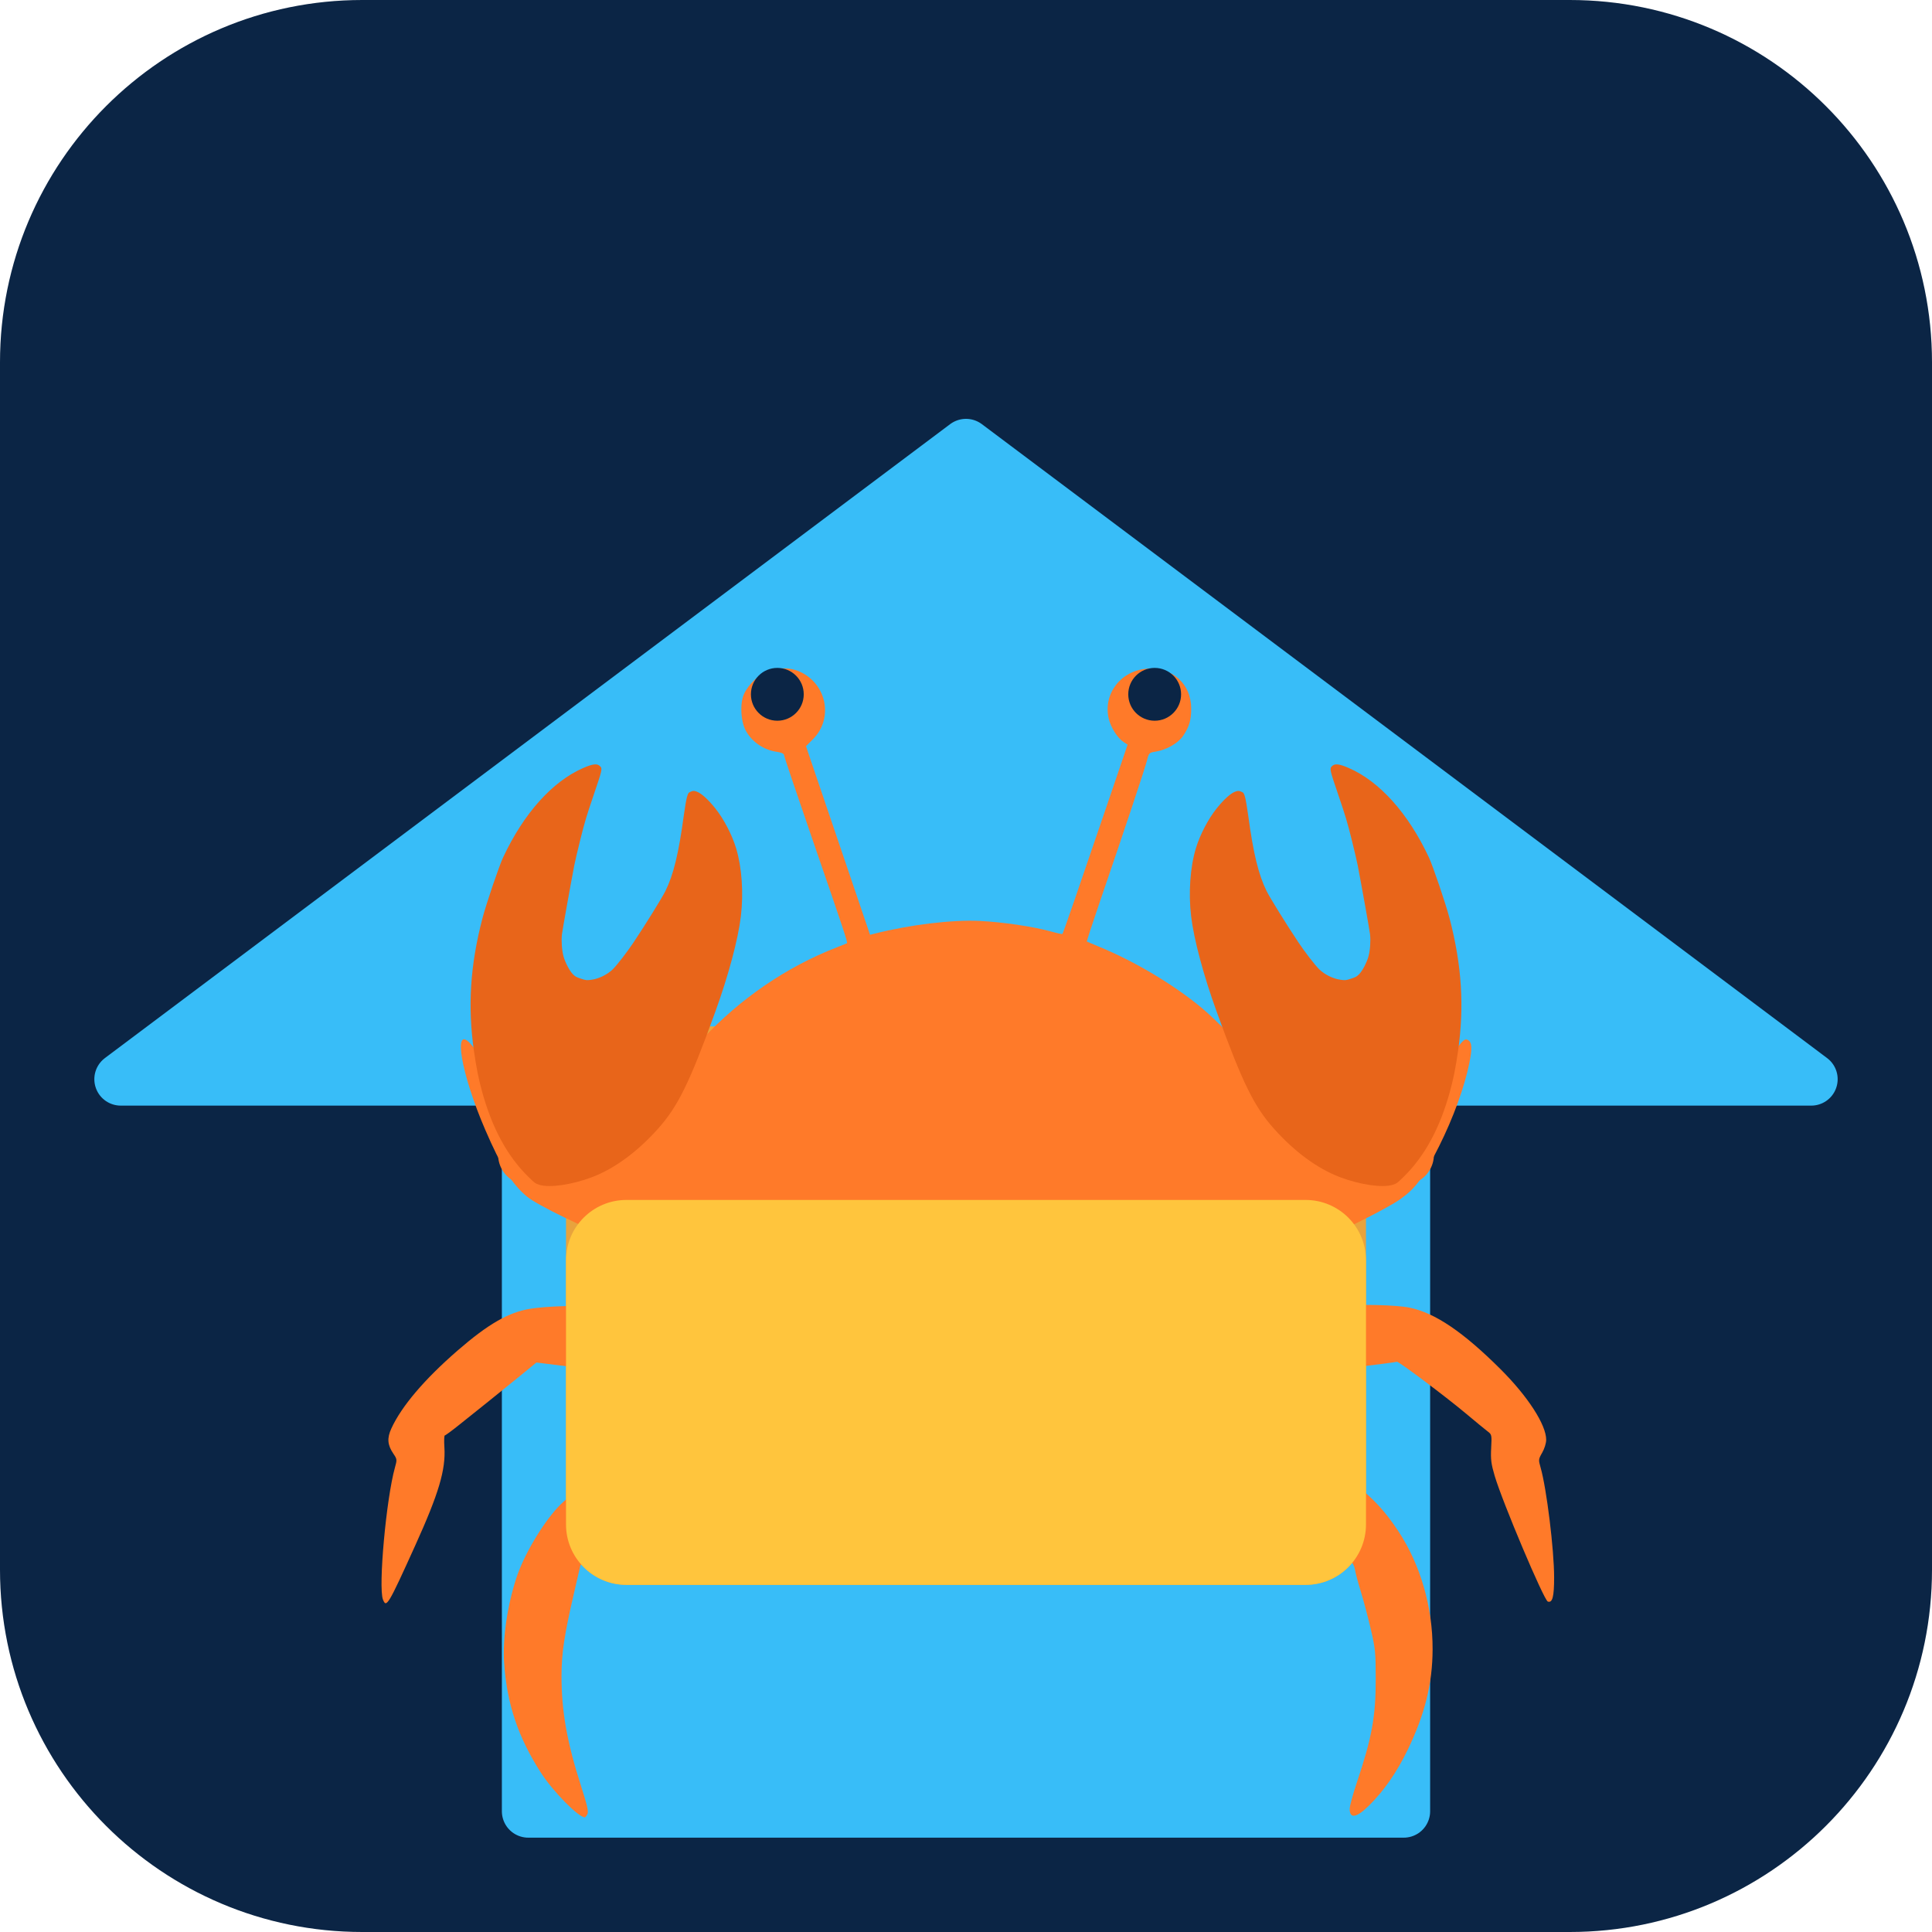
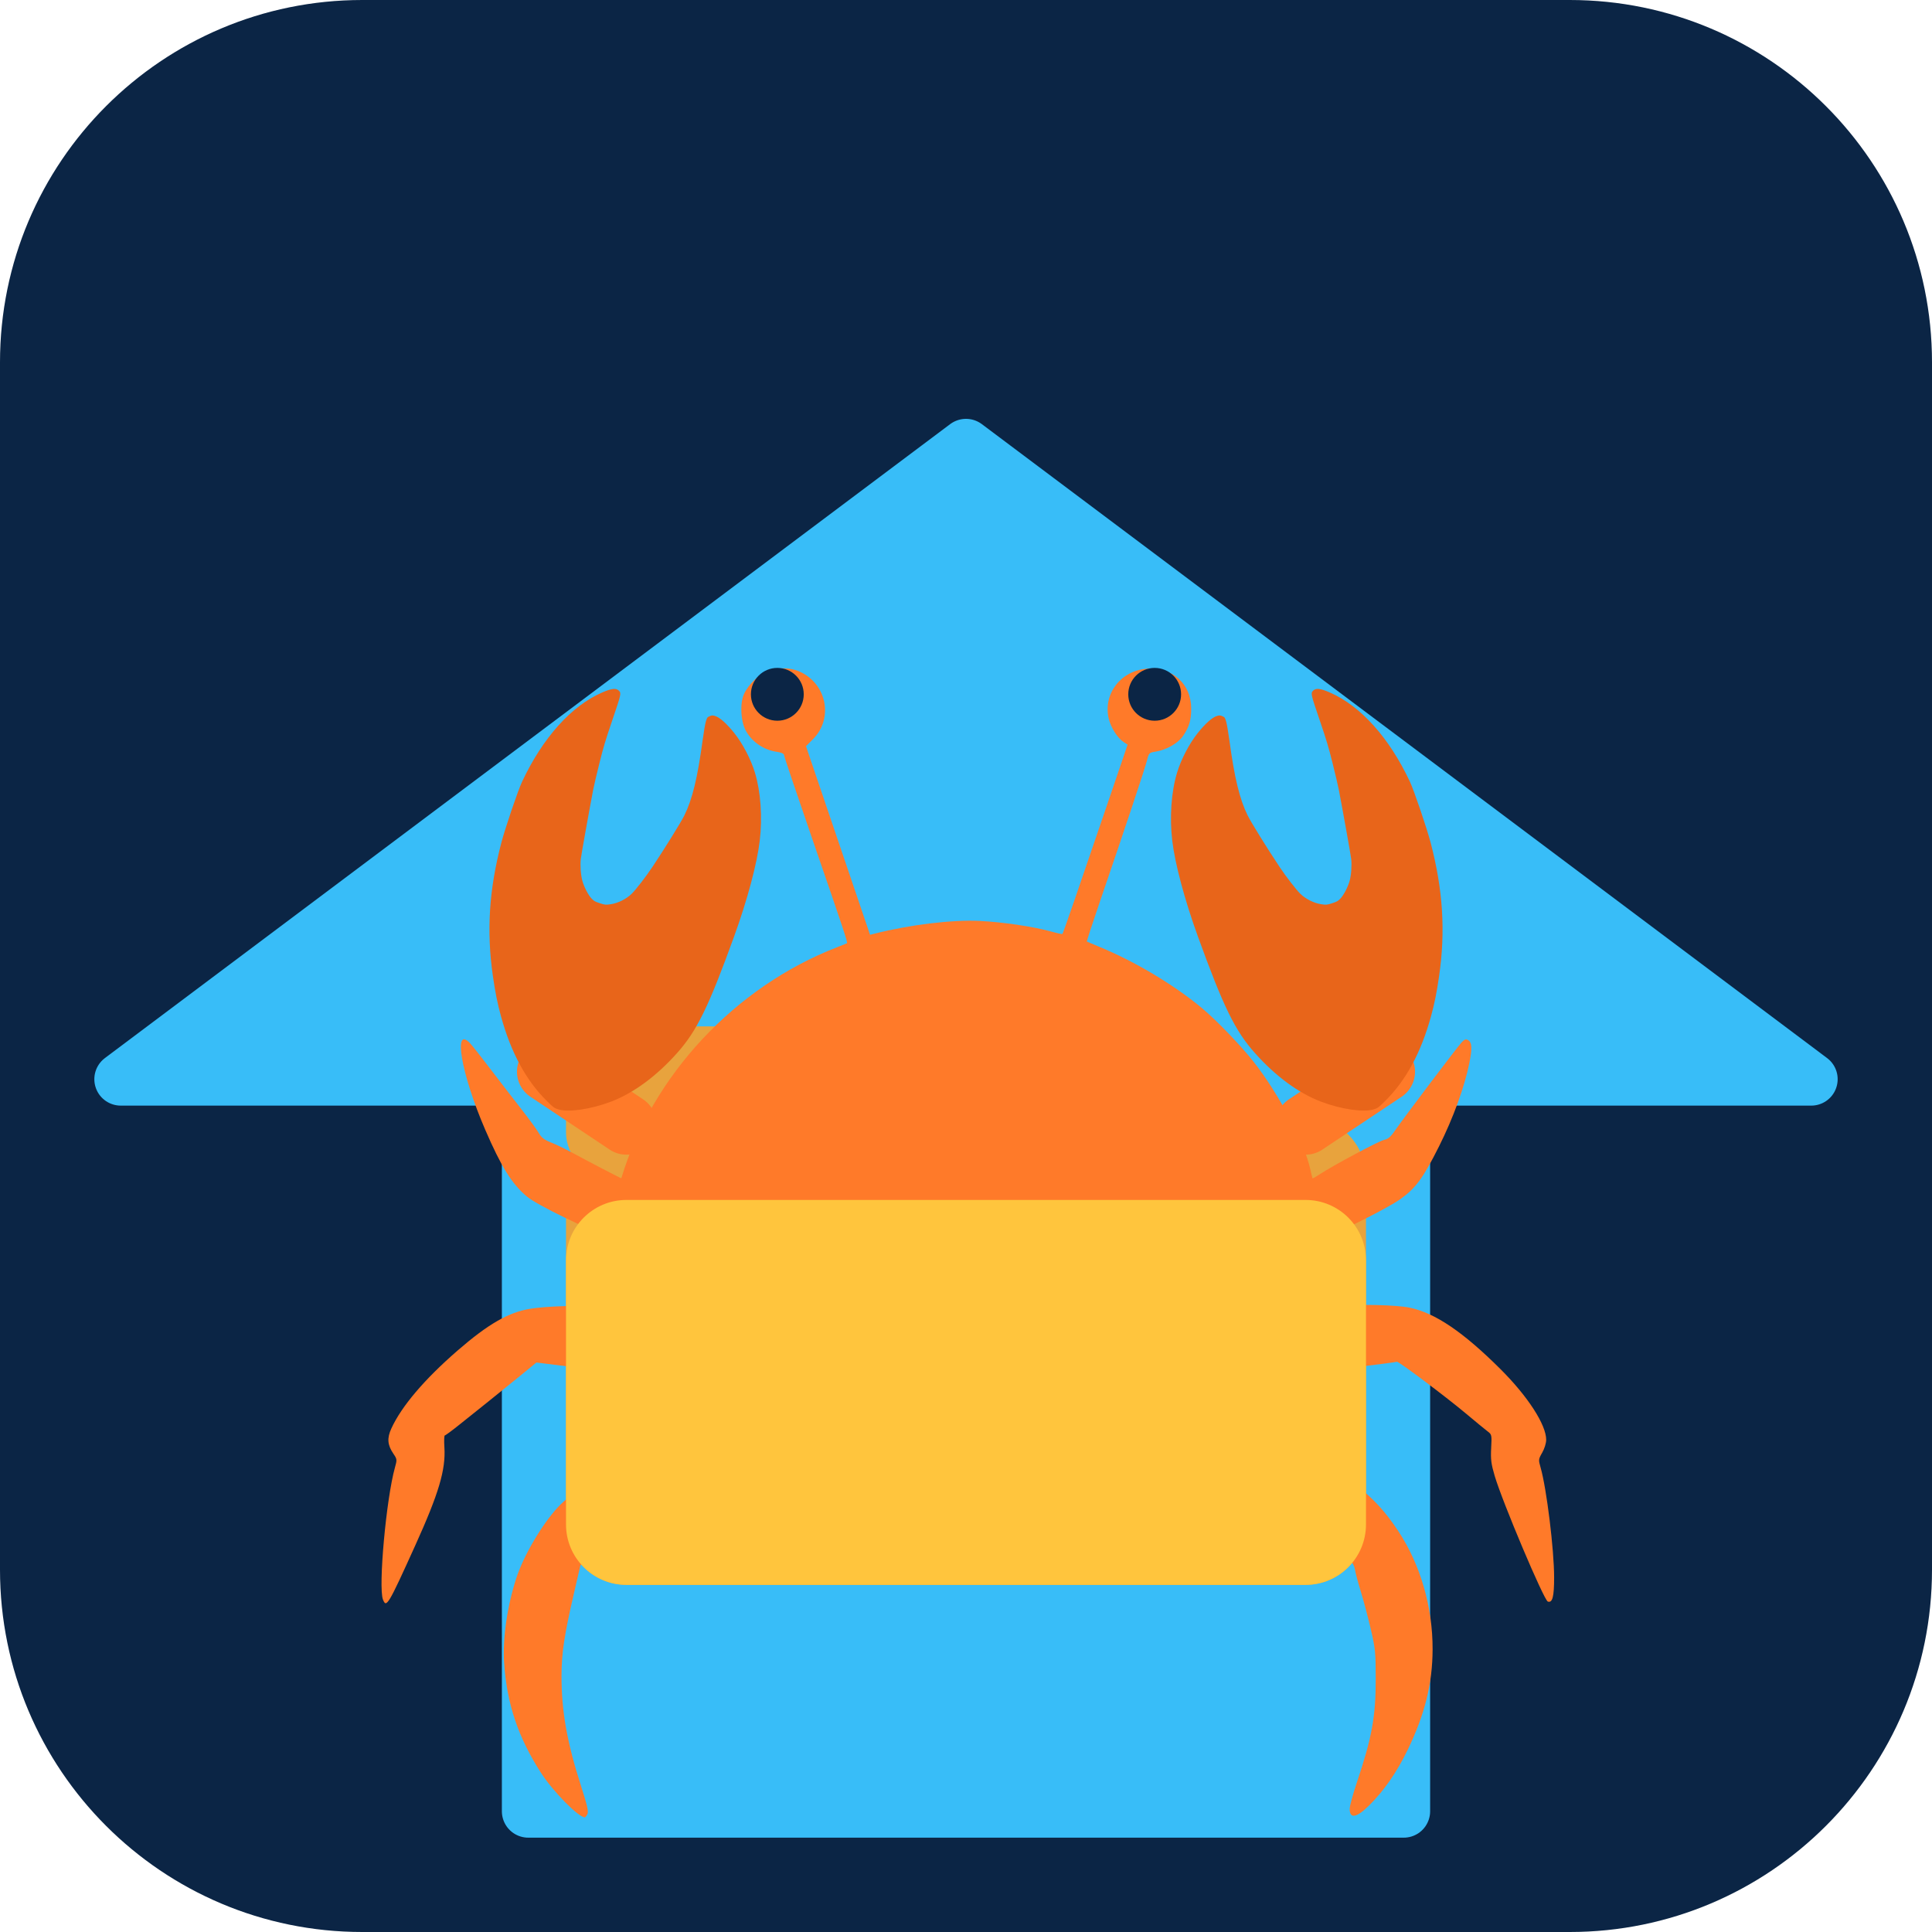
<svg xmlns="http://www.w3.org/2000/svg" viewBox="0 0 512 512" width="512" height="512">
  <rect x="0" y="0" width="512" height="512" rx="96" fill="#0B2545" />
  <path d="M256 118 L480 286 H372 V480 H140 V286 H32 Z" fill="#38BDF8" stroke="#38BDF8" stroke-width="14" stroke-linejoin="round" />
  <rect x="150" y="272" width="92" height="40" rx="12" fill="#E8A33D" />
  <rect x="150" y="296" width="212" height="124" rx="16" fill="#E8A33D" />
  <g fill="#FF7A29" transform="translate(41.0,120.0) scale(0.42)">
    <path d="M 385.462 138.366 C 379.171 141.295, 372.670 148.536, 371.011 154.462 C 369.417 160.155, 370.091 169.384, 372.461 174.320 C 376.090 181.881, 383.914 187.478, 392.497 188.655 C 395.017 189, 397 189.805, 397 190.484 C 397 191.150, 405.365 215.951, 415.588 245.598 C 434.707 301.039, 437.365 309.029, 436.818 309.430 C 436.643 309.559, 433.800 310.711, 430.500 311.990 C 366.087 336.965, 313.856 392.911, 294.429 457.738 C 294.363 457.959, 275.367 448.061, 261.500 440.580 C 258.200 438.800, 253.025 436.357, 250 435.151 C 245.755 433.460, 243.998 432.083, 242.301 429.120 C 241.091 427.007, 235.910 419.929, 230.788 413.390 C 225.666 406.850, 217.024 395.650, 211.582 388.500 C 206.141 381.350, 200.550 374.262, 199.158 372.750 C 187.944 360.570, 193.332 391.879, 208.494 427 C 218.707 450.657, 225.407 461.394, 234.912 469.332 C 241.183 474.570, 272.891 490.027, 288.250 495.333 C 289.587 495.794, 290.002 497.066, 290.008 500.719 C 290.018 507.229, 291.548 516.507, 294.639 528.802 C 296.064 534.468, 297.065 539.223, 296.865 539.368 C 296.664 539.514, 290.200 539.240, 282.500 538.760 C 267.511 537.825, 247.349 538.411, 236.975 540.081 C 223.284 542.286, 210.353 549.727, 191 566.536 C 170.154 584.642, 155.713 601.648, 149.314 615.626 C 146.491 621.792, 146.838 626.009, 150.628 631.594 C 152.941 635.002, 152.972 635.294, 151.567 640.310 C 146.085 659.878, 141.017 715.653, 144.006 723.516 C 146.141 729.131, 147.301 727.193, 164.362 689.500 C 179.264 656.580, 183.691 641.674, 182.781 627.495 C 182.517 623.373, 182.638 620, 183.050 620 C 183.462 620, 187.584 616.962, 192.210 613.250 C 196.836 609.538, 205.319 602.753, 211.060 598.173 C 216.802 593.593, 225.853 586.280, 231.173 581.921 L 240.846 573.997 264.460 576.953 C 277.448 578.580, 294.618 580.466, 302.614 581.145 L 317.154 582.381 318.971 585.940 C 321.545 590.982, 331.523 604.808, 335.779 609.232 C 337.754 611.284, 339.174 613.113, 338.935 613.297 C 338.696 613.480, 330.721 617.537, 321.214 622.311 C 290.891 637.538, 263.891 654.938, 254.255 665.464 C 244.108 676.547, 232.734 695.965, 228.167 710 C 222.413 727.684, 219.444 748.299, 220.461 763.500 C 222.189 789.296, 229.299 810.516, 243.704 832.870 C 251.337 844.713, 267.380 861, 271.415 861 C 271.698 861, 272.411 860.101, 272.999 859.002 C 273.849 857.413, 273.043 853.808, 269.059 841.390 C 260.102 813.468, 256.639 793.916, 256.682 771.500 C 256.710 757.347, 258.484 745.638, 264.564 719.500 C 266.483 711.250, 268.250 703.585, 268.491 702.466 C 268.750 701.266, 270.793 699.527, 273.476 698.224 C 275.977 697.009, 286.612 690.397, 297.110 683.531 C 307.608 676.665, 321.891 668.157, 328.849 664.625 C 335.807 661.092, 348.047 654.887, 356.049 650.836 L 370.598 643.470 379.549 649.271 C 402.879 664.390, 434.871 677.472, 462.071 683.014 C 485.105 687.709, 520.167 689.441, 541.500 686.939 C 580.997 682.306, 615.172 670.020, 646.363 649.237 C 653.342 644.587, 657.666 642.290, 658.382 642.853 C 659.459 643.700, 664.647 646.473, 690.500 660.017 C 707.751 669.055, 732.751 684.426, 754.613 699.436 C 755.874 700.302, 756.977 702.452, 757.347 704.767 C 757.688 706.902, 759.348 713.115, 761.036 718.574 C 762.723 724.033, 765.524 734.575, 767.259 742 C 770.174 754.474, 770.416 756.868, 770.437 773.500 C 770.468 797.352, 768.037 810.718, 758.530 838.958 C 756.039 846.360, 754 853.871, 754 855.649 C 754 862.151, 758.426 861.308, 766.492 853.268 C 775.798 843.991, 783.798 832.427, 790.542 818.500 C 801.458 795.959, 806.241 776.706, 806.317 755 C 806.410 728.313, 798.661 701.559, 784.733 680.478 C 769.184 656.944, 754.138 645.561, 709.250 623.375 C 697.563 617.599, 688 612.695, 688 612.478 C 688 612.261, 691.188 608.128, 695.084 603.292 C 698.980 598.456, 703.811 591.740, 705.820 588.367 L 709.472 582.233 716.986 581.575 C 728.627 580.554, 783.374 573.959, 783.809 573.525 C 784.439 572.894, 814.562 595.480, 827 605.909 C 833.325 611.212, 839.675 616.433, 841.111 617.510 C 843.640 619.407, 843.708 619.736, 843.277 627.984 C 842.904 635.124, 843.260 637.951, 845.480 645.484 C 850.341 661.983, 876.568 724.023, 879.028 724.843 C 881.959 725.820, 883 721.812, 882.999 709.559 C 882.997 692.105, 878.237 653.429, 874.481 640.350 C 873.048 635.358, 873.079 635.066, 875.489 630.850 C 876.900 628.381, 877.981 624.891, 877.988 622.779 C 878.019 613.305, 866.398 595.344, 849.088 578.109 C 825.583 554.707, 807.960 542.774, 791.930 539.407 C 783.308 537.596, 759.702 537.090, 741.116 538.318 L 728.731 539.136 729.406 536.818 C 732.184 527.283, 735.128 512.017, 735.652 504.435 L 736.277 495.371 741.389 493.577 C 750.732 490.298, 778.394 476.259, 785.763 471.057 C 795.625 464.095, 800.293 457.750, 810.375 437.609 C 819.322 419.734, 826.445 400.196, 829.465 385.248 C 831.385 375.748, 831.211 372.147, 828.761 370.613 C 827.367 369.740, 826.546 370.018, 824.628 372.012 C 822.050 374.691, 787.478 420.457, 782.207 428.169 C 779.868 431.590, 778.145 433.016, 775.758 433.504 C 772.540 434.162, 743.599 449.626, 735.130 455.212 C 732.727 456.797, 730.670 457.960, 730.559 457.797 C 730.449 457.634, 729.815 455.050, 729.152 452.056 C 725.377 435.020, 709.458 404.776, 693.593 384.500 C 685.565 374.240, 669.933 357.989, 660.695 350.300 C 642.913 335.500, 618.065 320.704, 595.500 311.478 C 591.650 309.904, 588.351 308.515, 588.168 308.393 C 587.986 308.270, 591.514 297.444, 596.008 284.335 C 611.695 238.581, 624.748 199.461, 626.032 194.352 C 627.281 189.382, 627.467 189.182, 631.413 188.571 C 638.285 187.508, 645.704 183.296, 648.845 178.675 C 652.770 172.901, 654 168.759, 654 161.318 C 654 145.776, 642.098 135.080, 626.078 136.227 C 609.695 137.399, 598.429 151.934, 601.896 167.426 C 603.194 173.224, 607.404 179.908, 611.414 182.536 L 613.868 184.143 600.526 223.322 C 582.638 275.850, 573.194 303.140, 572.748 303.585 C 572.546 303.788, 569.257 303.076, 565.440 302.003 C 554.660 298.974, 534.798 296.042, 520.500 295.369 C 502.881 294.539, 476.355 297.768, 453.932 303.472 L 451.364 304.126 431.150 244.621 L 410.936 185.116 415.312 180.741 C 428.384 167.669, 424.127 145.822, 407 138.079 C 400.668 135.216, 391.978 135.331, 385.462 138.366" />
  </g>
  <rect x="150" y="318" width="212" height="102" rx="16" fill="#FFC53D" />
  <g stroke="#FF7A29" stroke-width="16" stroke-linecap="round">
-     <line x1="168" y1="306" x2="140" y2="306" />
-     <line x1="344" y1="306" x2="372" y2="306" />
+     <line x1="166" y1="298" x2="145" y2="284" />
+     <line x1="346" y1="298" x2="367" y2="284" />
  </g>
-   <g fill="#E8651A" transform="translate(40,-30) rotate(-72 100 322) translate(48.0,242.4) scale(0.1688)">
+   <g fill="#E8651A" transform="translate(45,-50) rotate(-72 100 322) translate(48.0,242.4) scale(0.1688)">
    <path d="M 560 314.076 C 483.768 318.510, 420.715 334.684, 356.694 366.225 C 333.385 377.708, 318.172 386.270, 301 397.568 C 251.168 430.355, 216.846 466.498, 196.195 507.934 C 189.792 520.783, 189.502 521.676, 189.552 528.434 C 189.676 545.154, 205.550 577.232, 226.700 603.500 C 250.292 632.801, 286.518 658.814, 331 678.393 C 373.978 697.310, 414.908 703.127, 533 707.103 C 593.897 709.153, 652.607 706.060, 688.500 698.910 C 724.745 691.690, 761.992 676.622, 787.500 658.859 C 805.650 646.221, 825.001 626.545, 836.697 608.837 C 847.111 593.069, 853 579.766, 853 572.009 C 853 567.919, 852.479 566.449, 850.077 563.766 C 847.288 560.649, 846.843 560.506, 840.327 560.629 C 836.572 560.700, 823.375 562.600, 811 564.851 C 751.886 575.603, 717.535 578.203, 689.358 574.057 C 677.568 572.323, 629.875 560.604, 597.352 551.451 C 579.354 546.386, 555.134 537.705, 546.841 533.347 C 536.604 527.968, 526.364 517.539, 521.342 507.378 C 517.738 500.085, 517.501 499.044, 517.509 490.552 C 517.517 482.525, 517.845 480.878, 520.400 476.006 C 523.819 469.485, 534.127 458.985, 542.500 453.493 C 550.506 448.242, 564.664 442.519, 574.500 440.559 C 581.318 439.200, 648.028 429.995, 683.500 425.519 C 689.550 424.755, 708.675 423.150, 726 421.951 C 753.305 420.062, 762.816 419.845, 797.420 420.324 C 840.024 420.913, 841.440 420.783, 843.970 416.055 C 847.006 410.383, 844.180 404.018, 833.067 391.500 C 798.020 352.020, 736.577 324.849, 661 315.409 C 645.952 313.529, 583.554 312.706, 560 314.076" />
  </g>
-   <g fill="#E8651A" transform="translate(512,0) scale(-1,1) translate(40,-30) rotate(-72 100 322) translate(48.0,242.4) scale(0.1688)">
+   <g fill="#E8651A" transform="translate(512,0) scale(-1,1) translate(45,-50) rotate(-72 100 322) translate(48.0,242.4) scale(0.1688)">
    <path d="M 560 314.076 C 483.768 318.510, 420.715 334.684, 356.694 366.225 C 333.385 377.708, 318.172 386.270, 301 397.568 C 251.168 430.355, 216.846 466.498, 196.195 507.934 C 189.792 520.783, 189.502 521.676, 189.552 528.434 C 189.676 545.154, 205.550 577.232, 226.700 603.500 C 250.292 632.801, 286.518 658.814, 331 678.393 C 373.978 697.310, 414.908 703.127, 533 707.103 C 593.897 709.153, 652.607 706.060, 688.500 698.910 C 724.745 691.690, 761.992 676.622, 787.500 658.859 C 805.650 646.221, 825.001 626.545, 836.697 608.837 C 847.111 593.069, 853 579.766, 853 572.009 C 853 567.919, 852.479 566.449, 850.077 563.766 C 847.288 560.649, 846.843 560.506, 840.327 560.629 C 836.572 560.700, 823.375 562.600, 811 564.851 C 751.886 575.603, 717.535 578.203, 689.358 574.057 C 677.568 572.323, 629.875 560.604, 597.352 551.451 C 579.354 546.386, 555.134 537.705, 546.841 533.347 C 536.604 527.968, 526.364 517.539, 521.342 507.378 C 517.738 500.085, 517.501 499.044, 517.509 490.552 C 517.517 482.525, 517.845 480.878, 520.400 476.006 C 523.819 469.485, 534.127 458.985, 542.500 453.493 C 550.506 448.242, 564.664 442.519, 574.500 440.559 C 581.318 439.200, 648.028 429.995, 683.500 425.519 C 689.550 424.755, 708.675 423.150, 726 421.951 C 753.305 420.062, 762.816 419.845, 797.420 420.324 C 840.024 420.913, 841.440 420.783, 843.970 416.055 C 847.006 410.383, 844.180 404.018, 833.067 391.500 C 798.020 352.020, 736.577 324.849, 661 315.409 C 645.952 313.529, 583.554 312.706, 560 314.076" />
  </g>
  <circle cx="206" cy="184" r="7" fill="#0B2545" />
  <circle cx="306" cy="184" r="7" fill="#0B2545" />
</svg>
